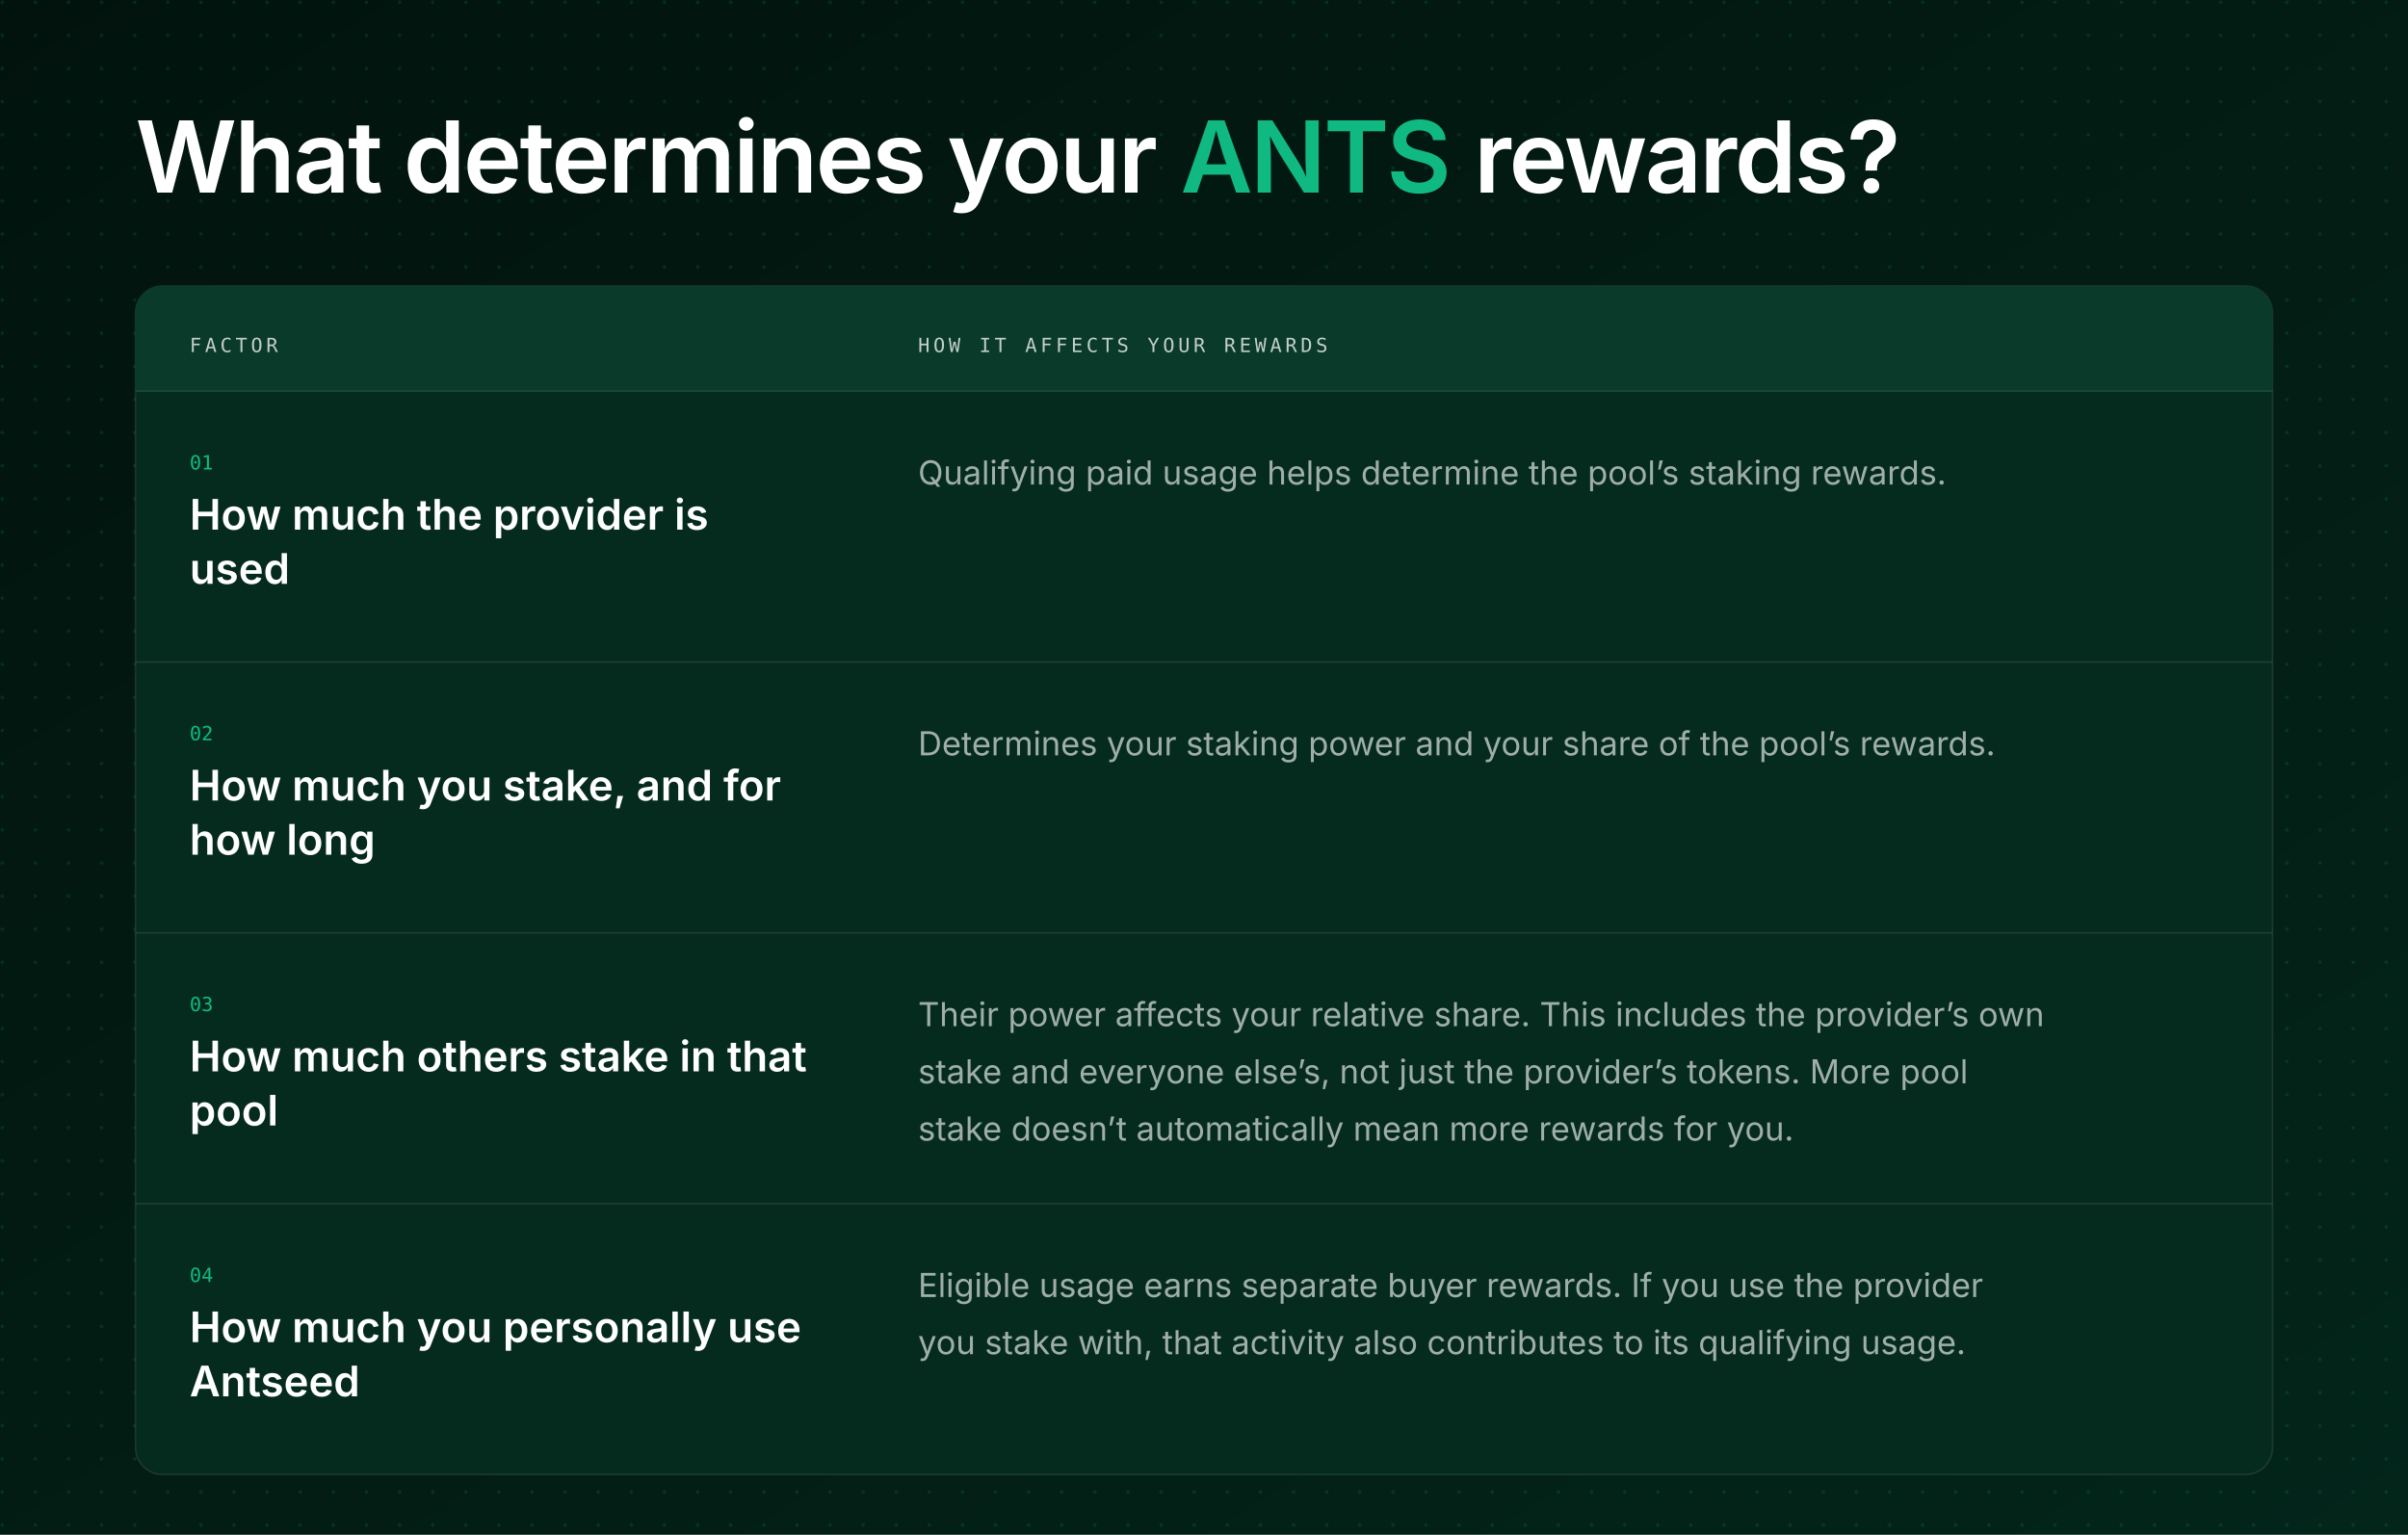
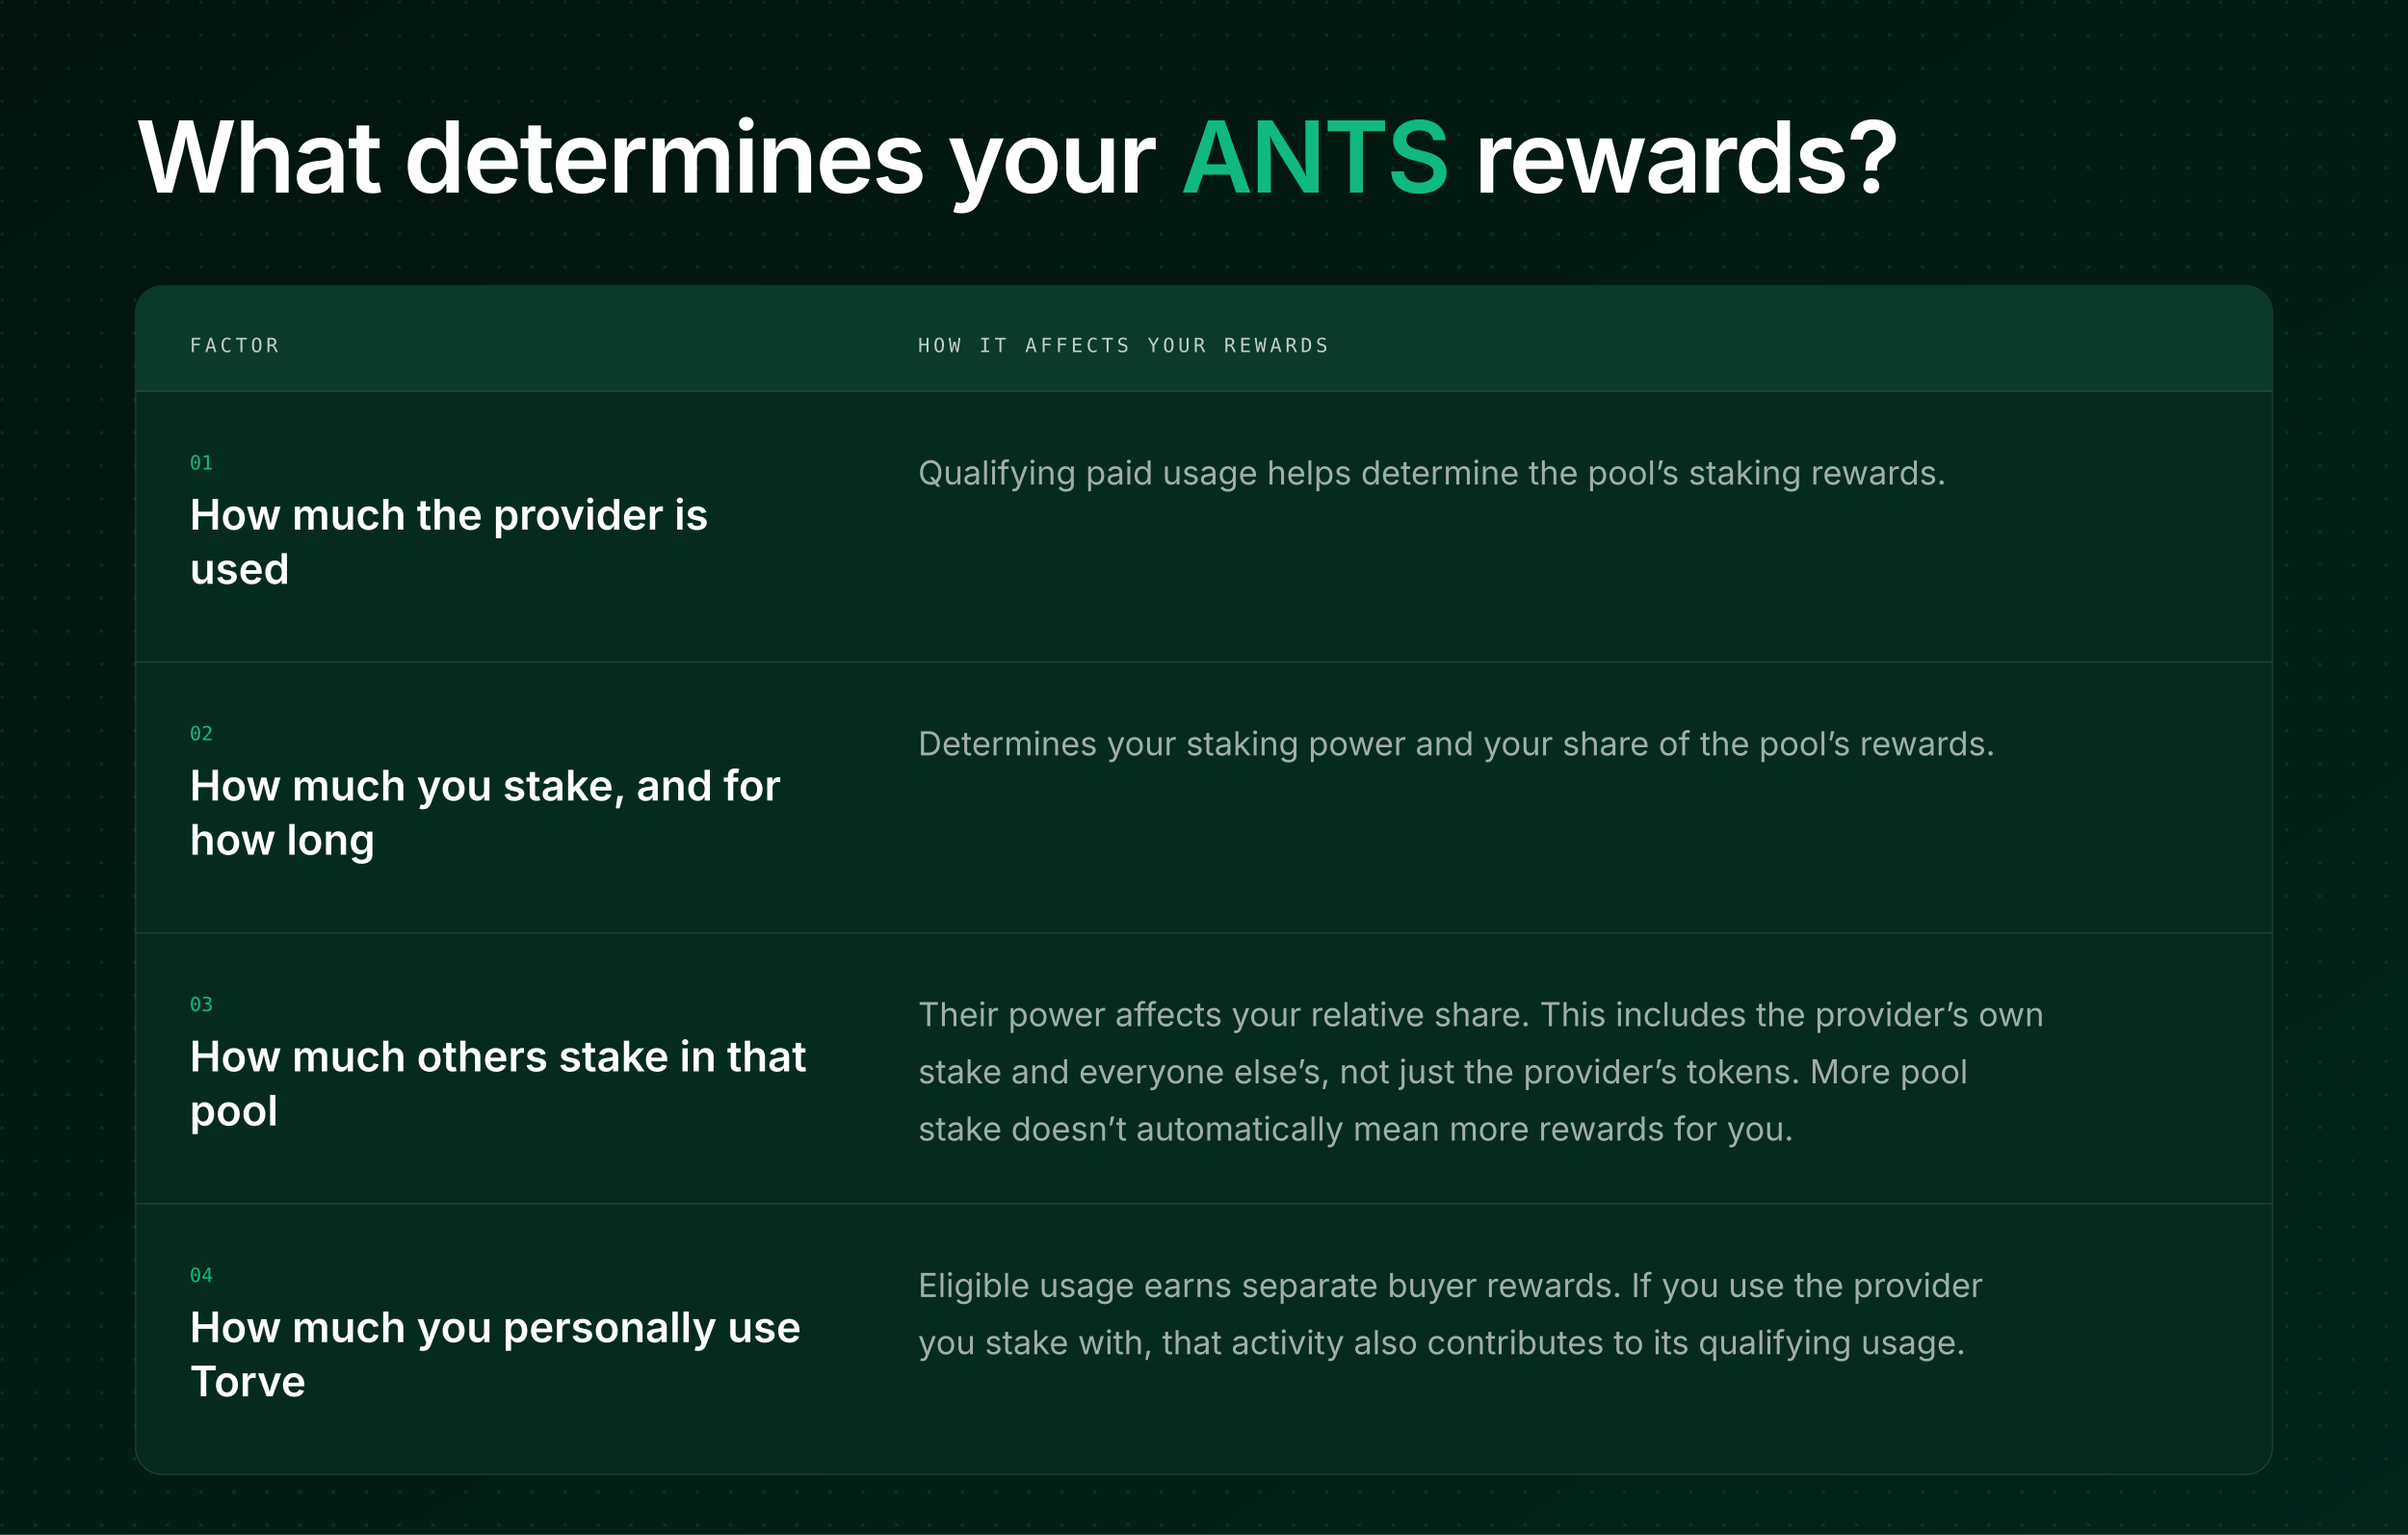
<svg xmlns="http://www.w3.org/2000/svg" viewBox="0 0 1600 1020" width="1600" height="1020" role="img" aria-labelledby="t d">
  <defs>
    <pattern id="dots" width="22" height="22" patternUnits="userSpaceOnUse">
      <circle cx="1.5" cy="1.5" r="1.2" fill="rgba(16,185,129,0.14)" />
    </pattern>
    <linearGradient id="bg" x1="0" y1="0" x2="1" y2="1">
      <stop offset="0" stop-color="#02130D" />
      <stop offset="1" stop-color="#03251A" />
    </linearGradient>
  </defs>
  <rect width="1600" height="1020" fill="url(#bg)" />
  <rect width="1600" height="1020" fill="url(#dots)" />
  <text x="90" y="128" font-family="Geist, 'General Sans', Inter, system-ui, sans-serif" font-size="66" font-weight="600" fill="#FFFFFF" letter-spacing="-1.5">What determines your <tspan fill="#10B981">ANTS</tspan> rewards?</text>
  <rect x="90" y="190" width="1420" height="790" rx="18" fill="#052B1F" stroke="rgba(255,255,255,0.10)" />
  <path d="M108 190 H1492 a18 18 0 0 1 18 18 V260 H90 V208 a18 18 0 0 1 18 -18 Z" fill="#0A3A2A" />
  <text x="126" y="234" font-family="'Geist Mono', ui-monospace, Menlo, monospace" font-size="13" font-weight="500" fill="rgba(255,255,255,0.75)" text-anchor="start" letter-spacing="0.18em">FACTOR</text>
  <text x="610" y="234" font-family="'Geist Mono', ui-monospace, Menlo, monospace" font-size="13" font-weight="500" fill="rgba(255,255,255,0.75)" text-anchor="start" letter-spacing="0.18em">HOW IT AFFECTS YOUR REWARDS</text>
  <line x1="90" y1="260" x2="1510" y2="260" stroke="rgba(255,255,255,0.10)" />
  <text x="126" y="312" font-family="'Geist Mono', ui-monospace, Menlo, monospace" font-size="13" font-weight="500" fill="#10B981" text-anchor="start">01</text>
  <text x="126" y="352" font-family="Geist, 'General Sans', Inter, system-ui, sans-serif" font-size="28" font-weight="600" fill="#FFFFFF" text-anchor="start">How much the provider is</text>
  <text x="126" y="388" font-family="Geist, 'General Sans', Inter, system-ui, sans-serif" font-size="28" font-weight="600" fill="#FFFFFF" text-anchor="start">used</text>
  <text x="610" y="322" font-family="Geist, 'General Sans', Inter, system-ui, sans-serif" font-size="22" font-weight="400" fill="rgba(255,255,255,0.62)" text-anchor="start">Qualifying paid usage helps determine the pool’s staking rewards.</text>
  <line x1="90" y1="440" x2="1510" y2="440" stroke="rgba(255,255,255,0.10)" />
  <text x="126" y="492" font-family="'Geist Mono', ui-monospace, Menlo, monospace" font-size="13" font-weight="500" fill="#10B981" text-anchor="start">02</text>
  <text x="126" y="532" font-family="Geist, 'General Sans', Inter, system-ui, sans-serif" font-size="28" font-weight="600" fill="#FFFFFF" text-anchor="start">How much you stake, and for</text>
  <text x="126" y="568" font-family="Geist, 'General Sans', Inter, system-ui, sans-serif" font-size="28" font-weight="600" fill="#FFFFFF" text-anchor="start">how long</text>
  <text x="610" y="502" font-family="Geist, 'General Sans', Inter, system-ui, sans-serif" font-size="22" font-weight="400" fill="rgba(255,255,255,0.62)" text-anchor="start">Determines your staking power and your share of the pool’s rewards.</text>
  <line x1="90" y1="620" x2="1510" y2="620" stroke="rgba(255,255,255,0.10)" />
  <text x="126" y="672" font-family="'Geist Mono', ui-monospace, Menlo, monospace" font-size="13" font-weight="500" fill="#10B981" text-anchor="start">03</text>
  <text x="126" y="712" font-family="Geist, 'General Sans', Inter, system-ui, sans-serif" font-size="28" font-weight="600" fill="#FFFFFF" text-anchor="start">How much others stake in that</text>
  <text x="126" y="748" font-family="Geist, 'General Sans', Inter, system-ui, sans-serif" font-size="28" font-weight="600" fill="#FFFFFF" text-anchor="start">pool</text>
  <text x="610" y="682" font-family="Geist, 'General Sans', Inter, system-ui, sans-serif" font-size="22" font-weight="400" fill="rgba(255,255,255,0.62)" text-anchor="start">Their power affects your relative share. This includes the provider’s own</text>
  <text x="610" y="720" font-family="Geist, 'General Sans', Inter, system-ui, sans-serif" font-size="22" font-weight="400" fill="rgba(255,255,255,0.62)" text-anchor="start">stake and everyone else’s, not just the provider’s tokens. More pool</text>
  <text x="610" y="758" font-family="Geist, 'General Sans', Inter, system-ui, sans-serif" font-size="22" font-weight="400" fill="rgba(255,255,255,0.62)" text-anchor="start">stake doesn’t automatically mean more rewards for you.</text>
  <line x1="90" y1="800" x2="1510" y2="800" stroke="rgba(255,255,255,0.10)" />
  <text x="126" y="852" font-family="'Geist Mono', ui-monospace, Menlo, monospace" font-size="13" font-weight="500" fill="#10B981" text-anchor="start">04</text>
  <text x="126" y="892" font-family="Geist, 'General Sans', Inter, system-ui, sans-serif" font-size="28" font-weight="600" fill="#FFFFFF" text-anchor="start">How much you personally use</text>
-   <text x="126" y="928" font-family="Geist, 'General Sans', Inter, system-ui, sans-serif" font-size="28" font-weight="600" fill="#FFFFFF" text-anchor="start">Antseed</text>
+   <text x="126" y="928" font-family="Geist, 'General Sans', Inter, system-ui, sans-serif" font-size="28" font-weight="600" fill="#FFFFFF" text-anchor="start">Torve</text>
  <text x="610" y="862" font-family="Geist, 'General Sans', Inter, system-ui, sans-serif" font-size="22" font-weight="400" fill="rgba(255,255,255,0.62)" text-anchor="start">Eligible usage earns separate buyer rewards. If you use the provider</text>
  <text x="610" y="900" font-family="Geist, 'General Sans', Inter, system-ui, sans-serif" font-size="22" font-weight="400" fill="rgba(255,255,255,0.62)" text-anchor="start">you stake with, that activity also contributes to its qualifying usage.</text>
</svg>
